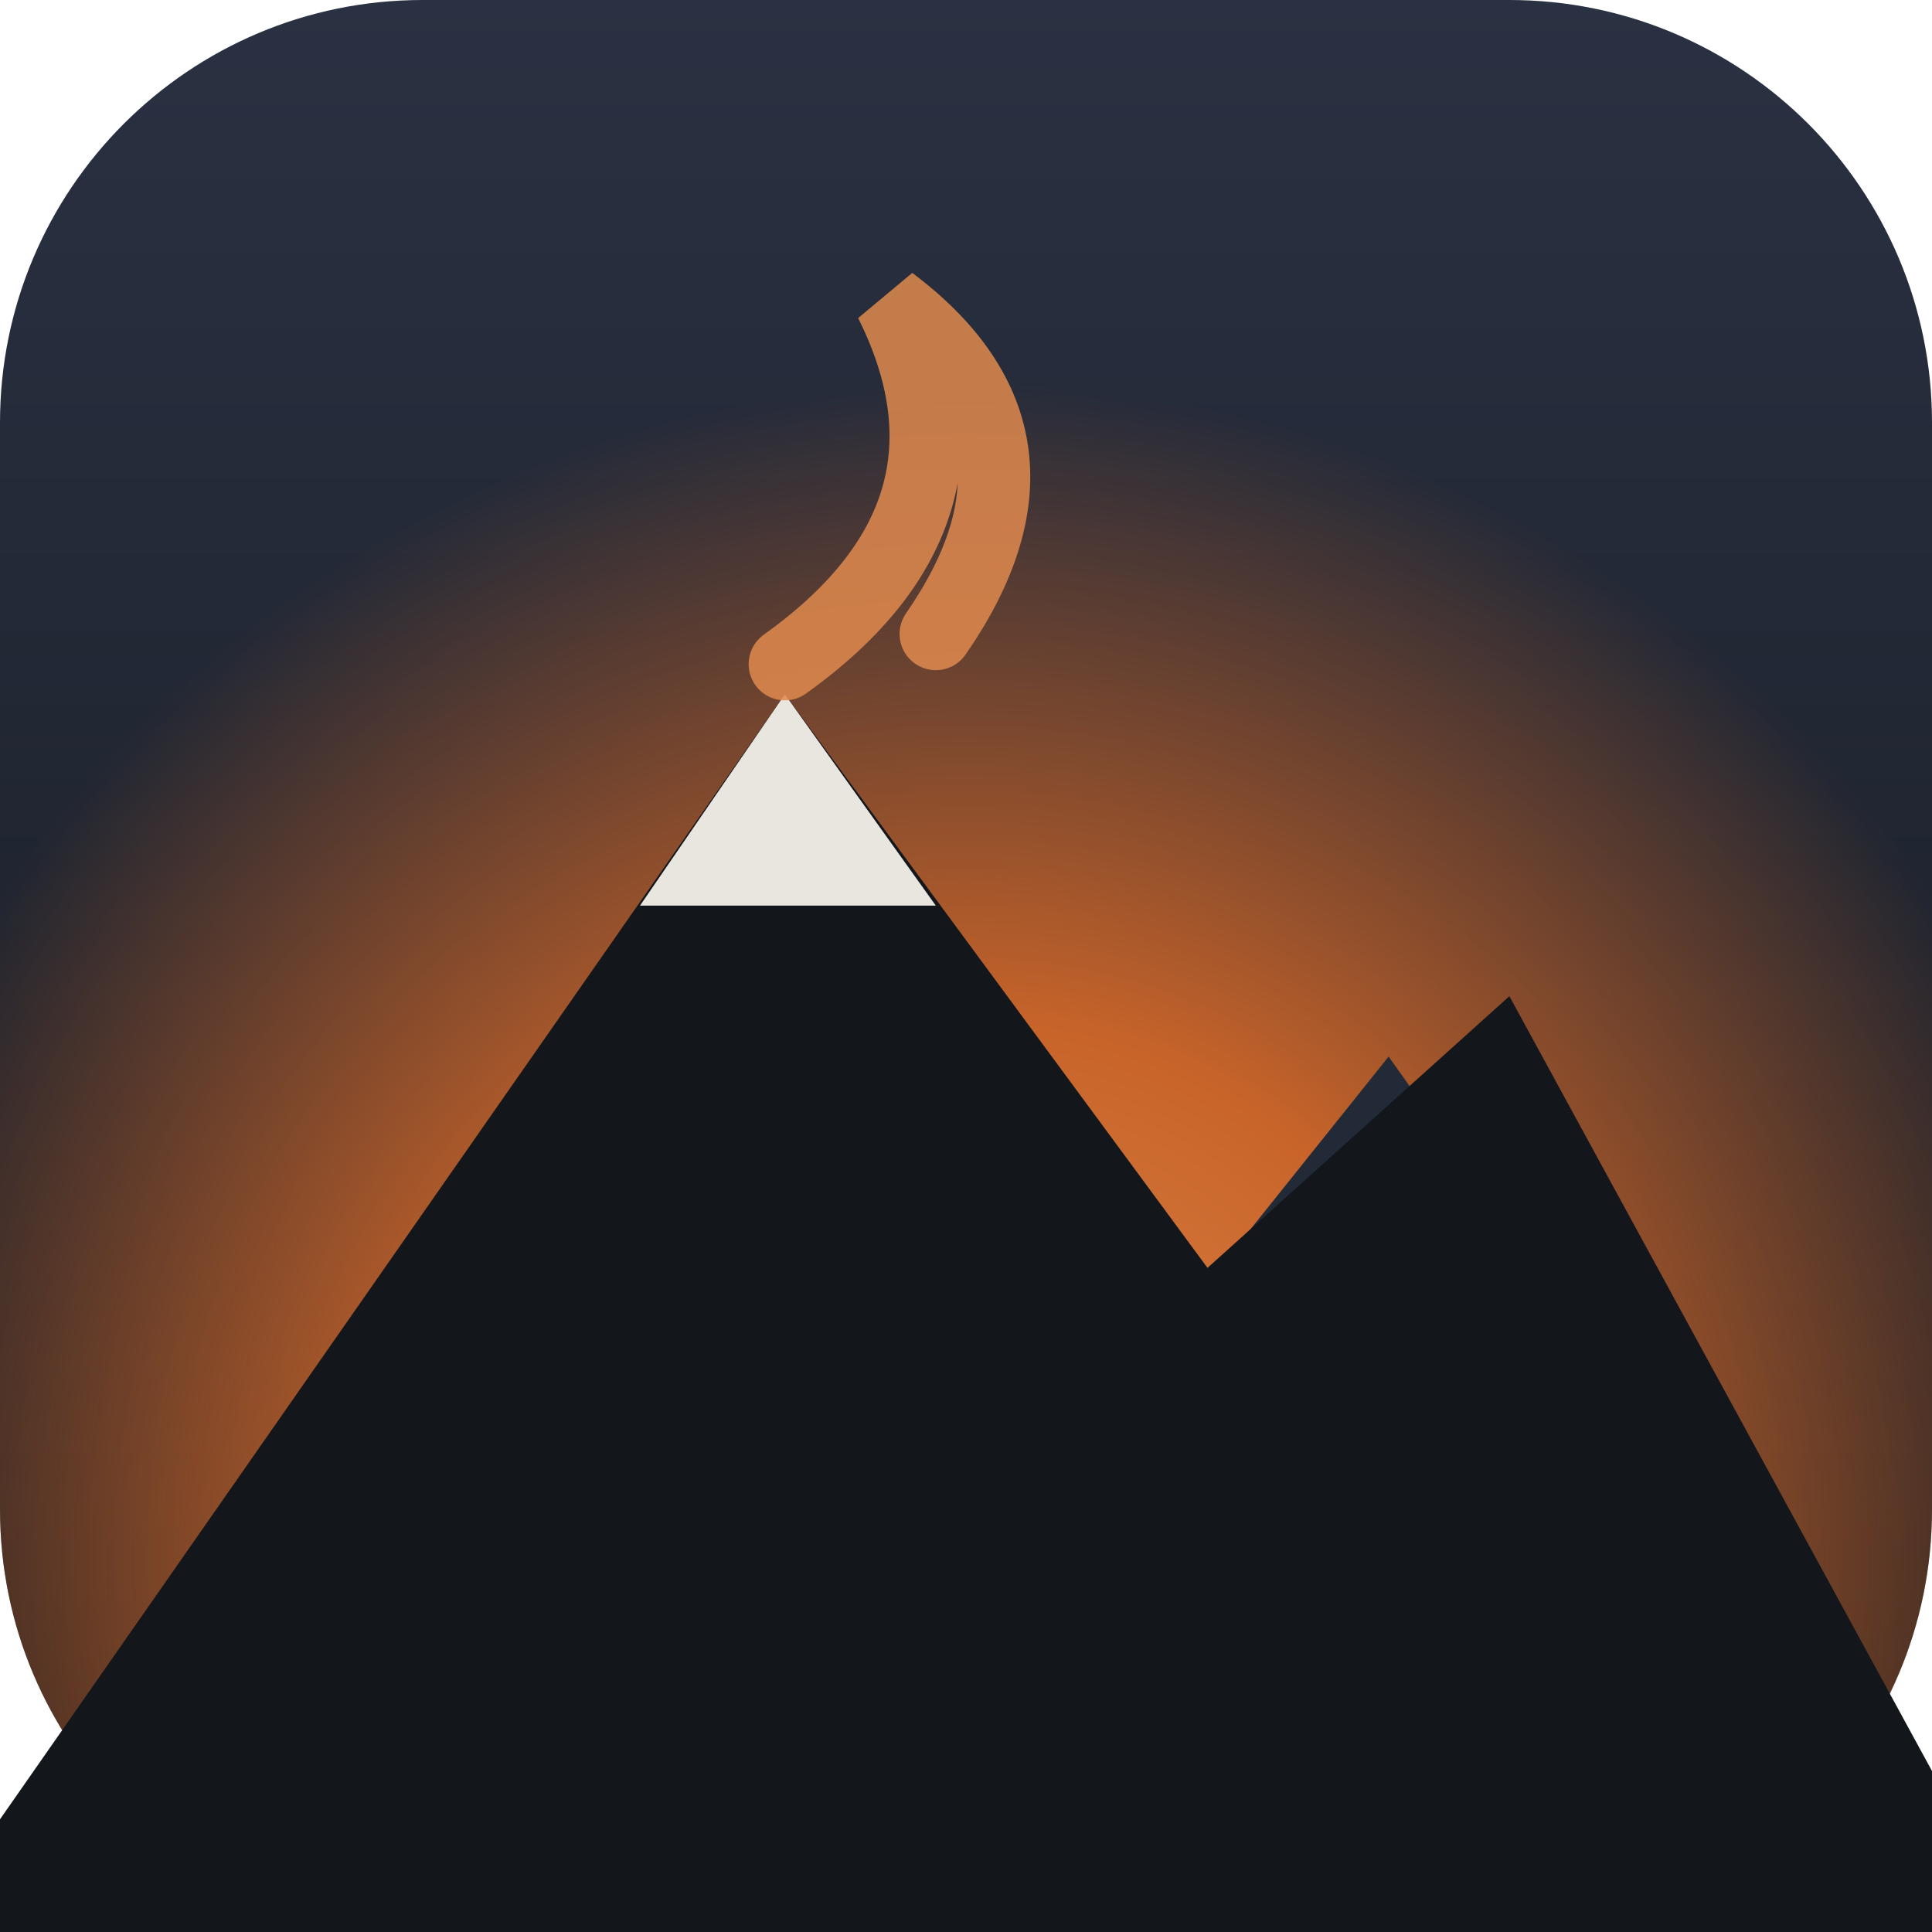
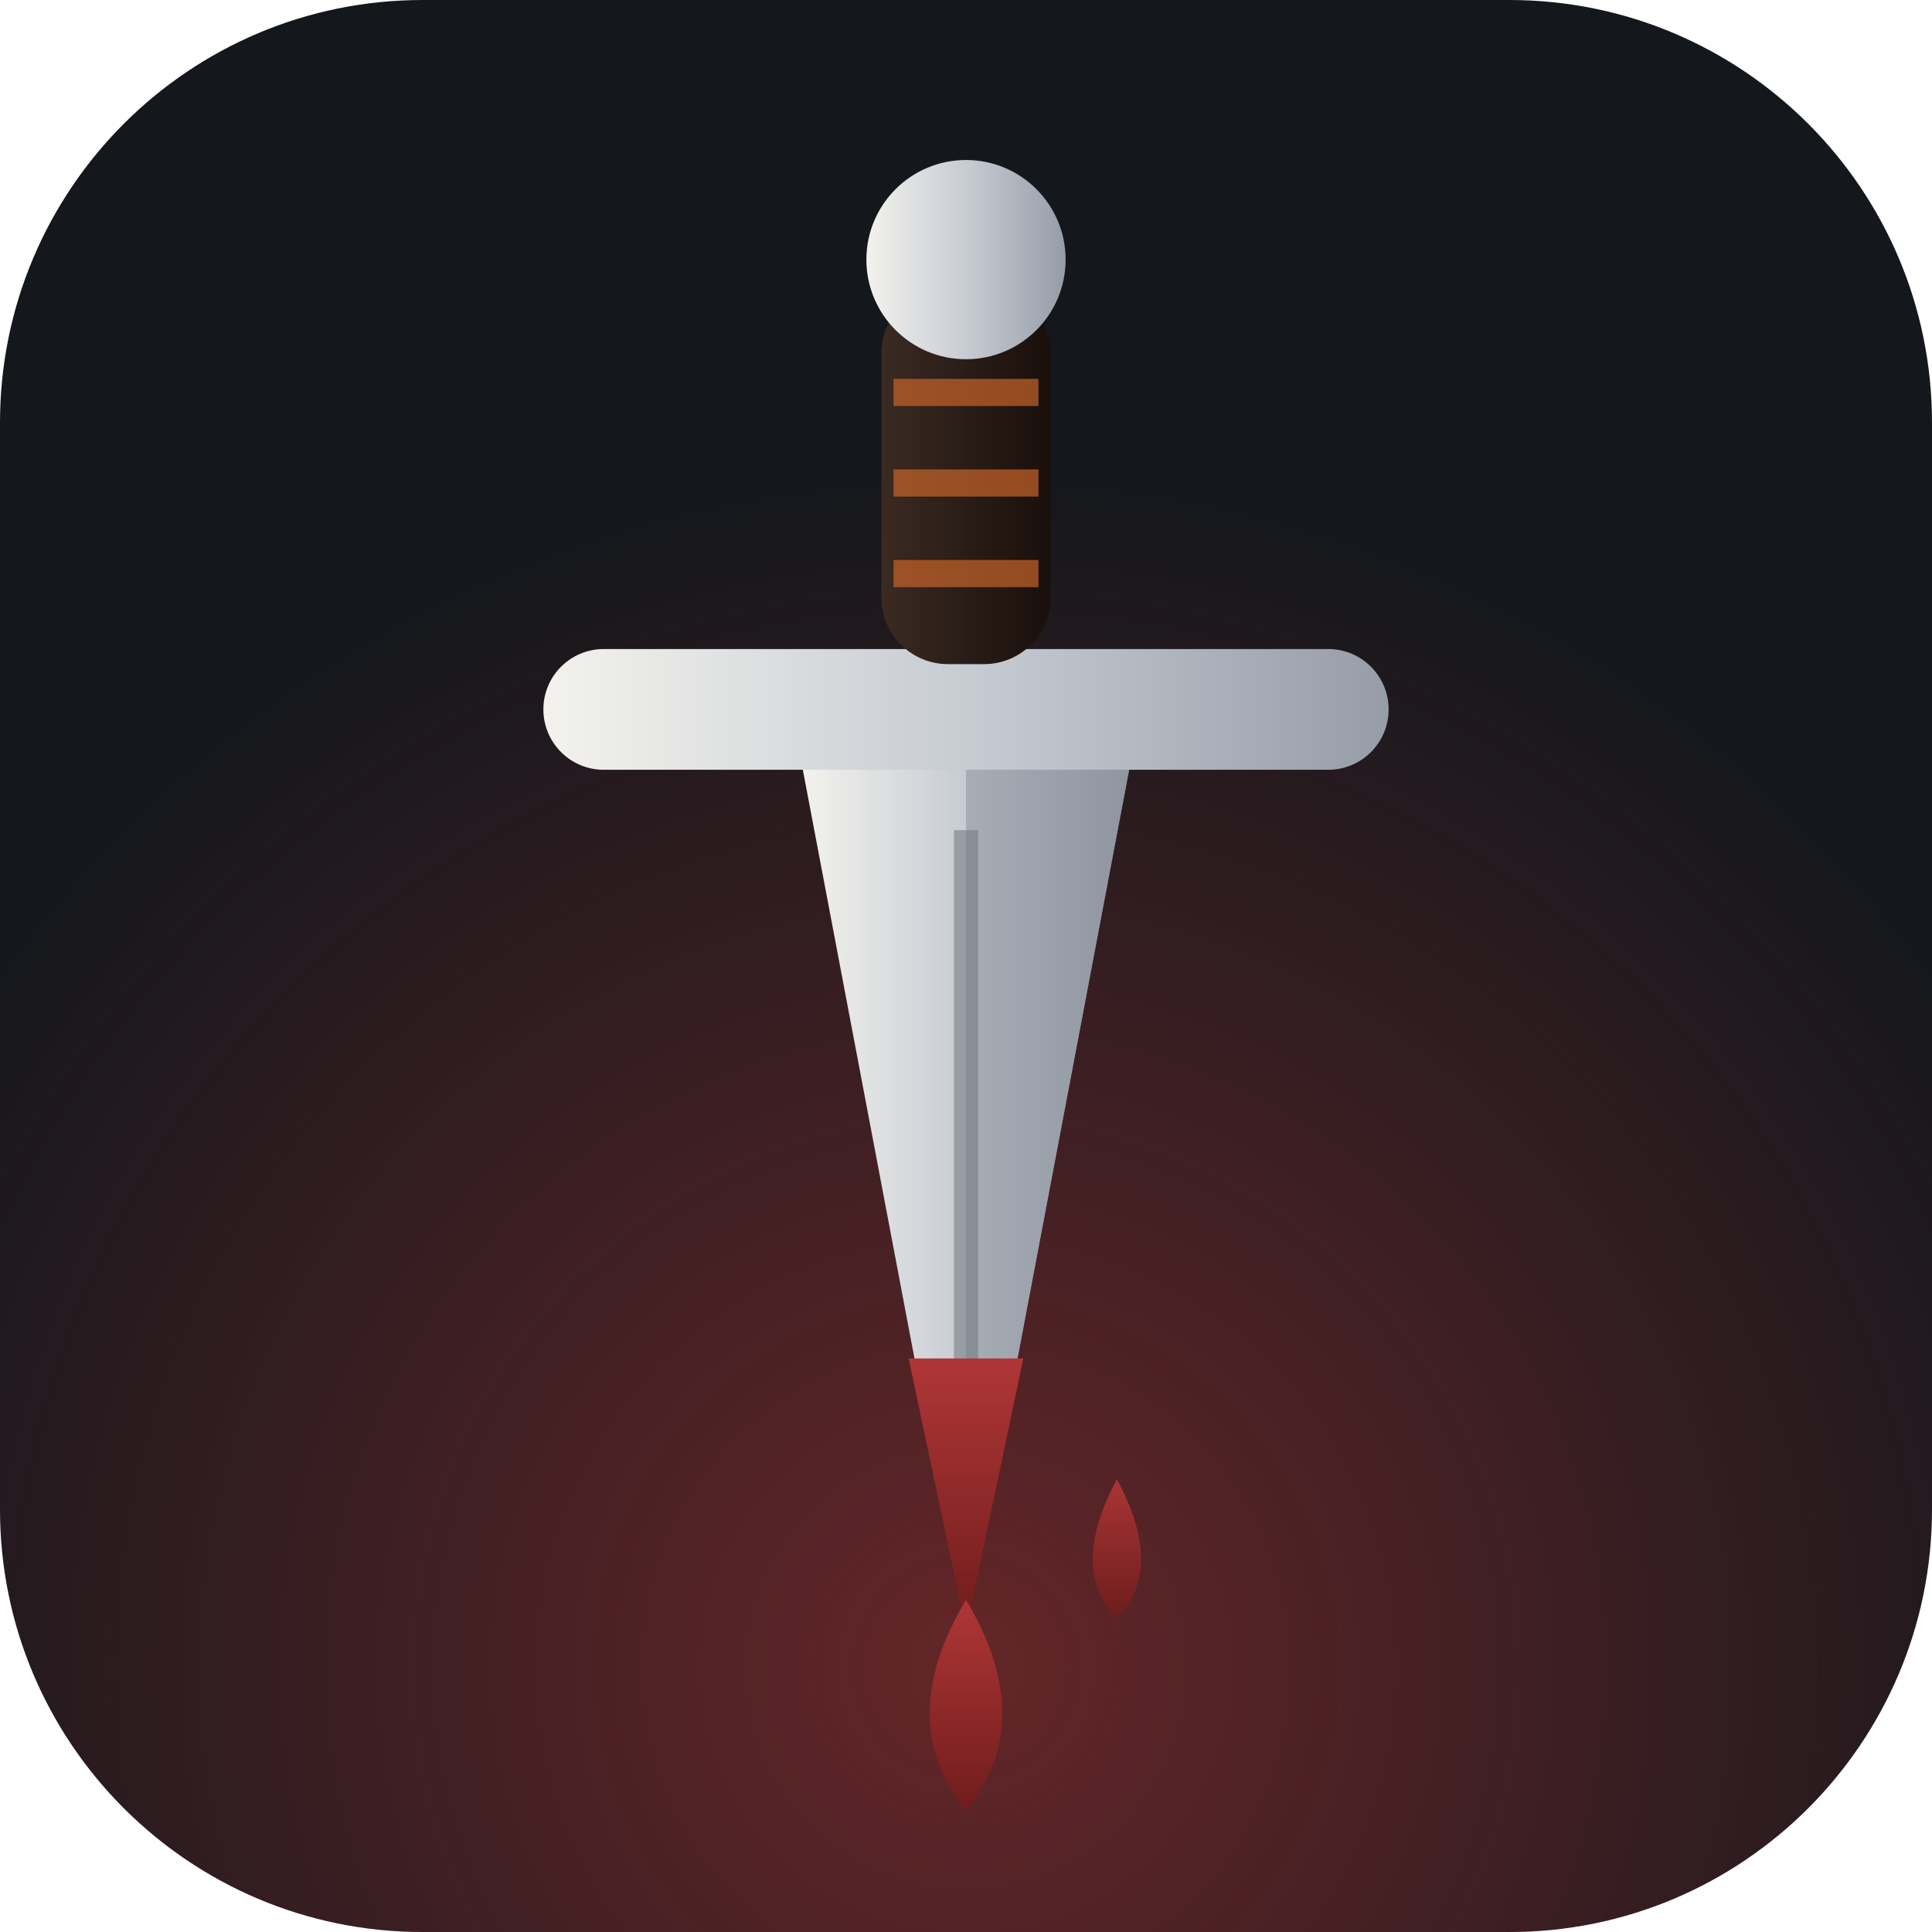
<svg xmlns="http://www.w3.org/2000/svg" viewBox="0 0 64 64" width="64" height="64" role="img" aria-label="Maut di Mahameru">
  <defs>
-     <linearGradient id="sky" x1="0" y1="0" x2="0" y2="1">
-       <stop offset="0%" stop-color="#2a3142" />
-       <stop offset="100%" stop-color="#14171c" />
+     <linearGradient id="steel" x1="0" y1="0" x2="1" y2="0">
+       <stop offset="0" stop-color="#f3f2ed" />
+       <stop offset="0.5" stop-color="#c7ccd3" />
+       <stop offset="1" stop-color="#969da7" />
    </linearGradient>
-     <radialGradient id="dawn" cx="50%" cy="80%" r="60%">
-       <stop offset="0%" stop-color="#e08a4d" />
-       <stop offset="45%" stop-color="#c8642a" />
-       <stop offset="100%" stop-color="#c8642a" stop-opacity="0" />
+     <linearGradient id="grip" x1="0" y1="0" x2="1" y2="0">
+       <stop offset="0" stop-color="#3a2a22" />
+       <stop offset="1" stop-color="#190f0b" />
+     </linearGradient>
+     <linearGradient id="blood" x1="0" y1="0" x2="0" y2="1">
+       <stop offset="0" stop-color="#b03636" />
+       <stop offset="1" stop-color="#6f1c1c" />
+     </linearGradient>
+     <radialGradient id="glow" cx="50%" cy="86%" r="62%">
+       <stop offset="0" stop-color="#9a3030" stop-opacity="0.6" />
+       <stop offset="100%" stop-color="#9a3030" stop-opacity="0" />
    </radialGradient>
  </defs>
-   <rect width="64" height="64" rx="14" fill="url(#sky)" />
-   <rect width="64" height="64" rx="14" fill="url(#dawn)" />
-   <path d="M-4 66 L16 38 L30 55 L46 35 L68 66 Z" fill="#222a37" />
-   <path d="M-4 66 L26 23 L40 42 L50 33 L68 66 Z" fill="#13161b" />
-   <path d="M26 23 L21.2 30 L31 30 Z" fill="#e8e6df" />
-   <path d="M26 22 q7 -5 3.5 -12 q6 4.5 1.5 11" fill="none" stroke="#e08a4d" stroke-width="2.4" stroke-linecap="round" opacity="0.85" />
+   <rect width="64" height="64" rx="14" fill="#14171c" />
+   <rect width="64" height="64" rx="14" fill="url(#glow)" />
+   <path d="M26.5 25 L37.5 25 L32 54 Z" fill="url(#steel)" />
+   <path d="M32 25 L37.5 25 L32 54 Z" fill="#878e98" opacity="0.5" />
+   <line x1="32" y1="27.5" x2="32" y2="49" stroke="#6f767f" stroke-width="0.8" opacity="0.55" />
+   <path d="M30.1 45 L33.9 45 L32 54 Z" fill="url(#blood)" />
+   <path d="M32 53 q-2.4 4 0 7 q2.4 -3 0 -7 Z" fill="url(#blood)" />
+   <path d="M37 49 q-1.6 3 0 4.6 q1.6 -1.6 0 -4.6 Z" fill="url(#blood)" opacity="0.92" />
+   <rect x="18" y="21.5" width="28" height="4" rx="2" fill="url(#steel)" />
+   <rect x="29.2" y="9.5" width="5.6" height="12.5" rx="2.2" fill="url(#grip)" />
+   <line x1="29.6" y1="13" x2="34.4" y2="13" stroke="#c8642a" stroke-width="0.9" opacity="0.7" />
+   <line x1="29.6" y1="16" x2="34.4" y2="16" stroke="#c8642a" stroke-width="0.9" opacity="0.7" />
+   <line x1="29.6" y1="19" x2="34.4" y2="19" stroke="#c8642a" stroke-width="0.9" opacity="0.7" />
+   <circle cx="32" cy="8.6" r="3.3" fill="url(#steel)" />
</svg>
